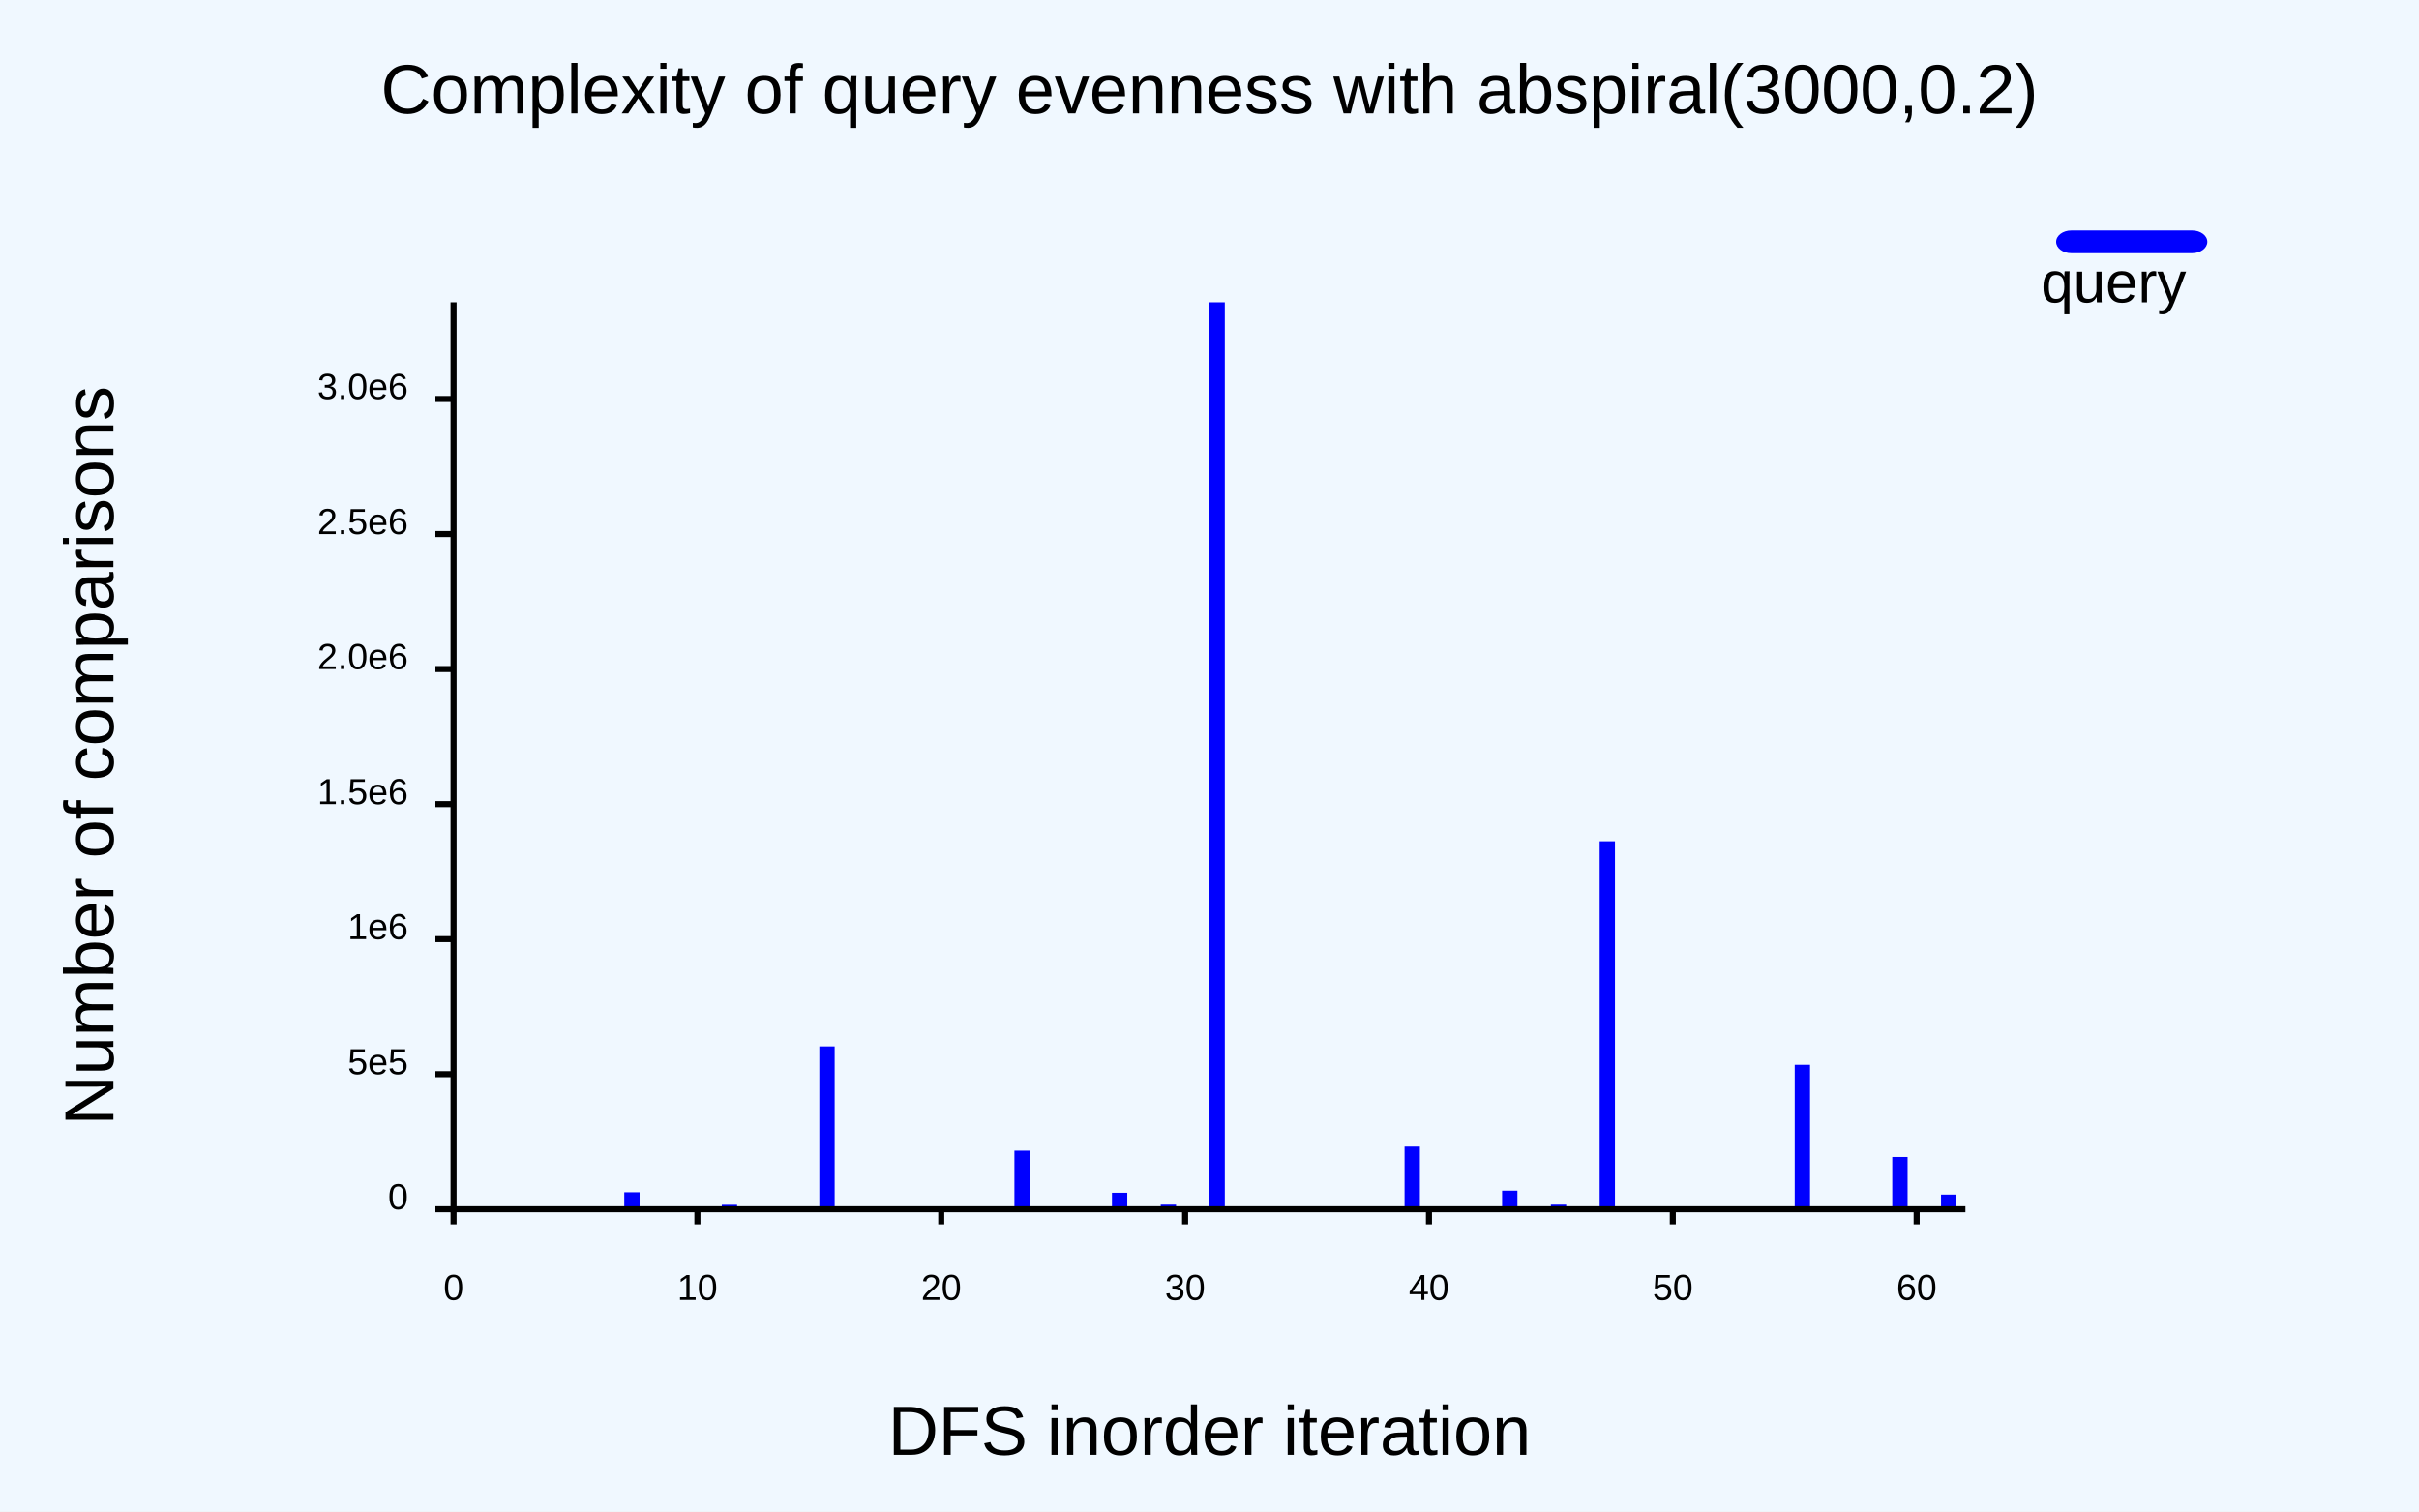
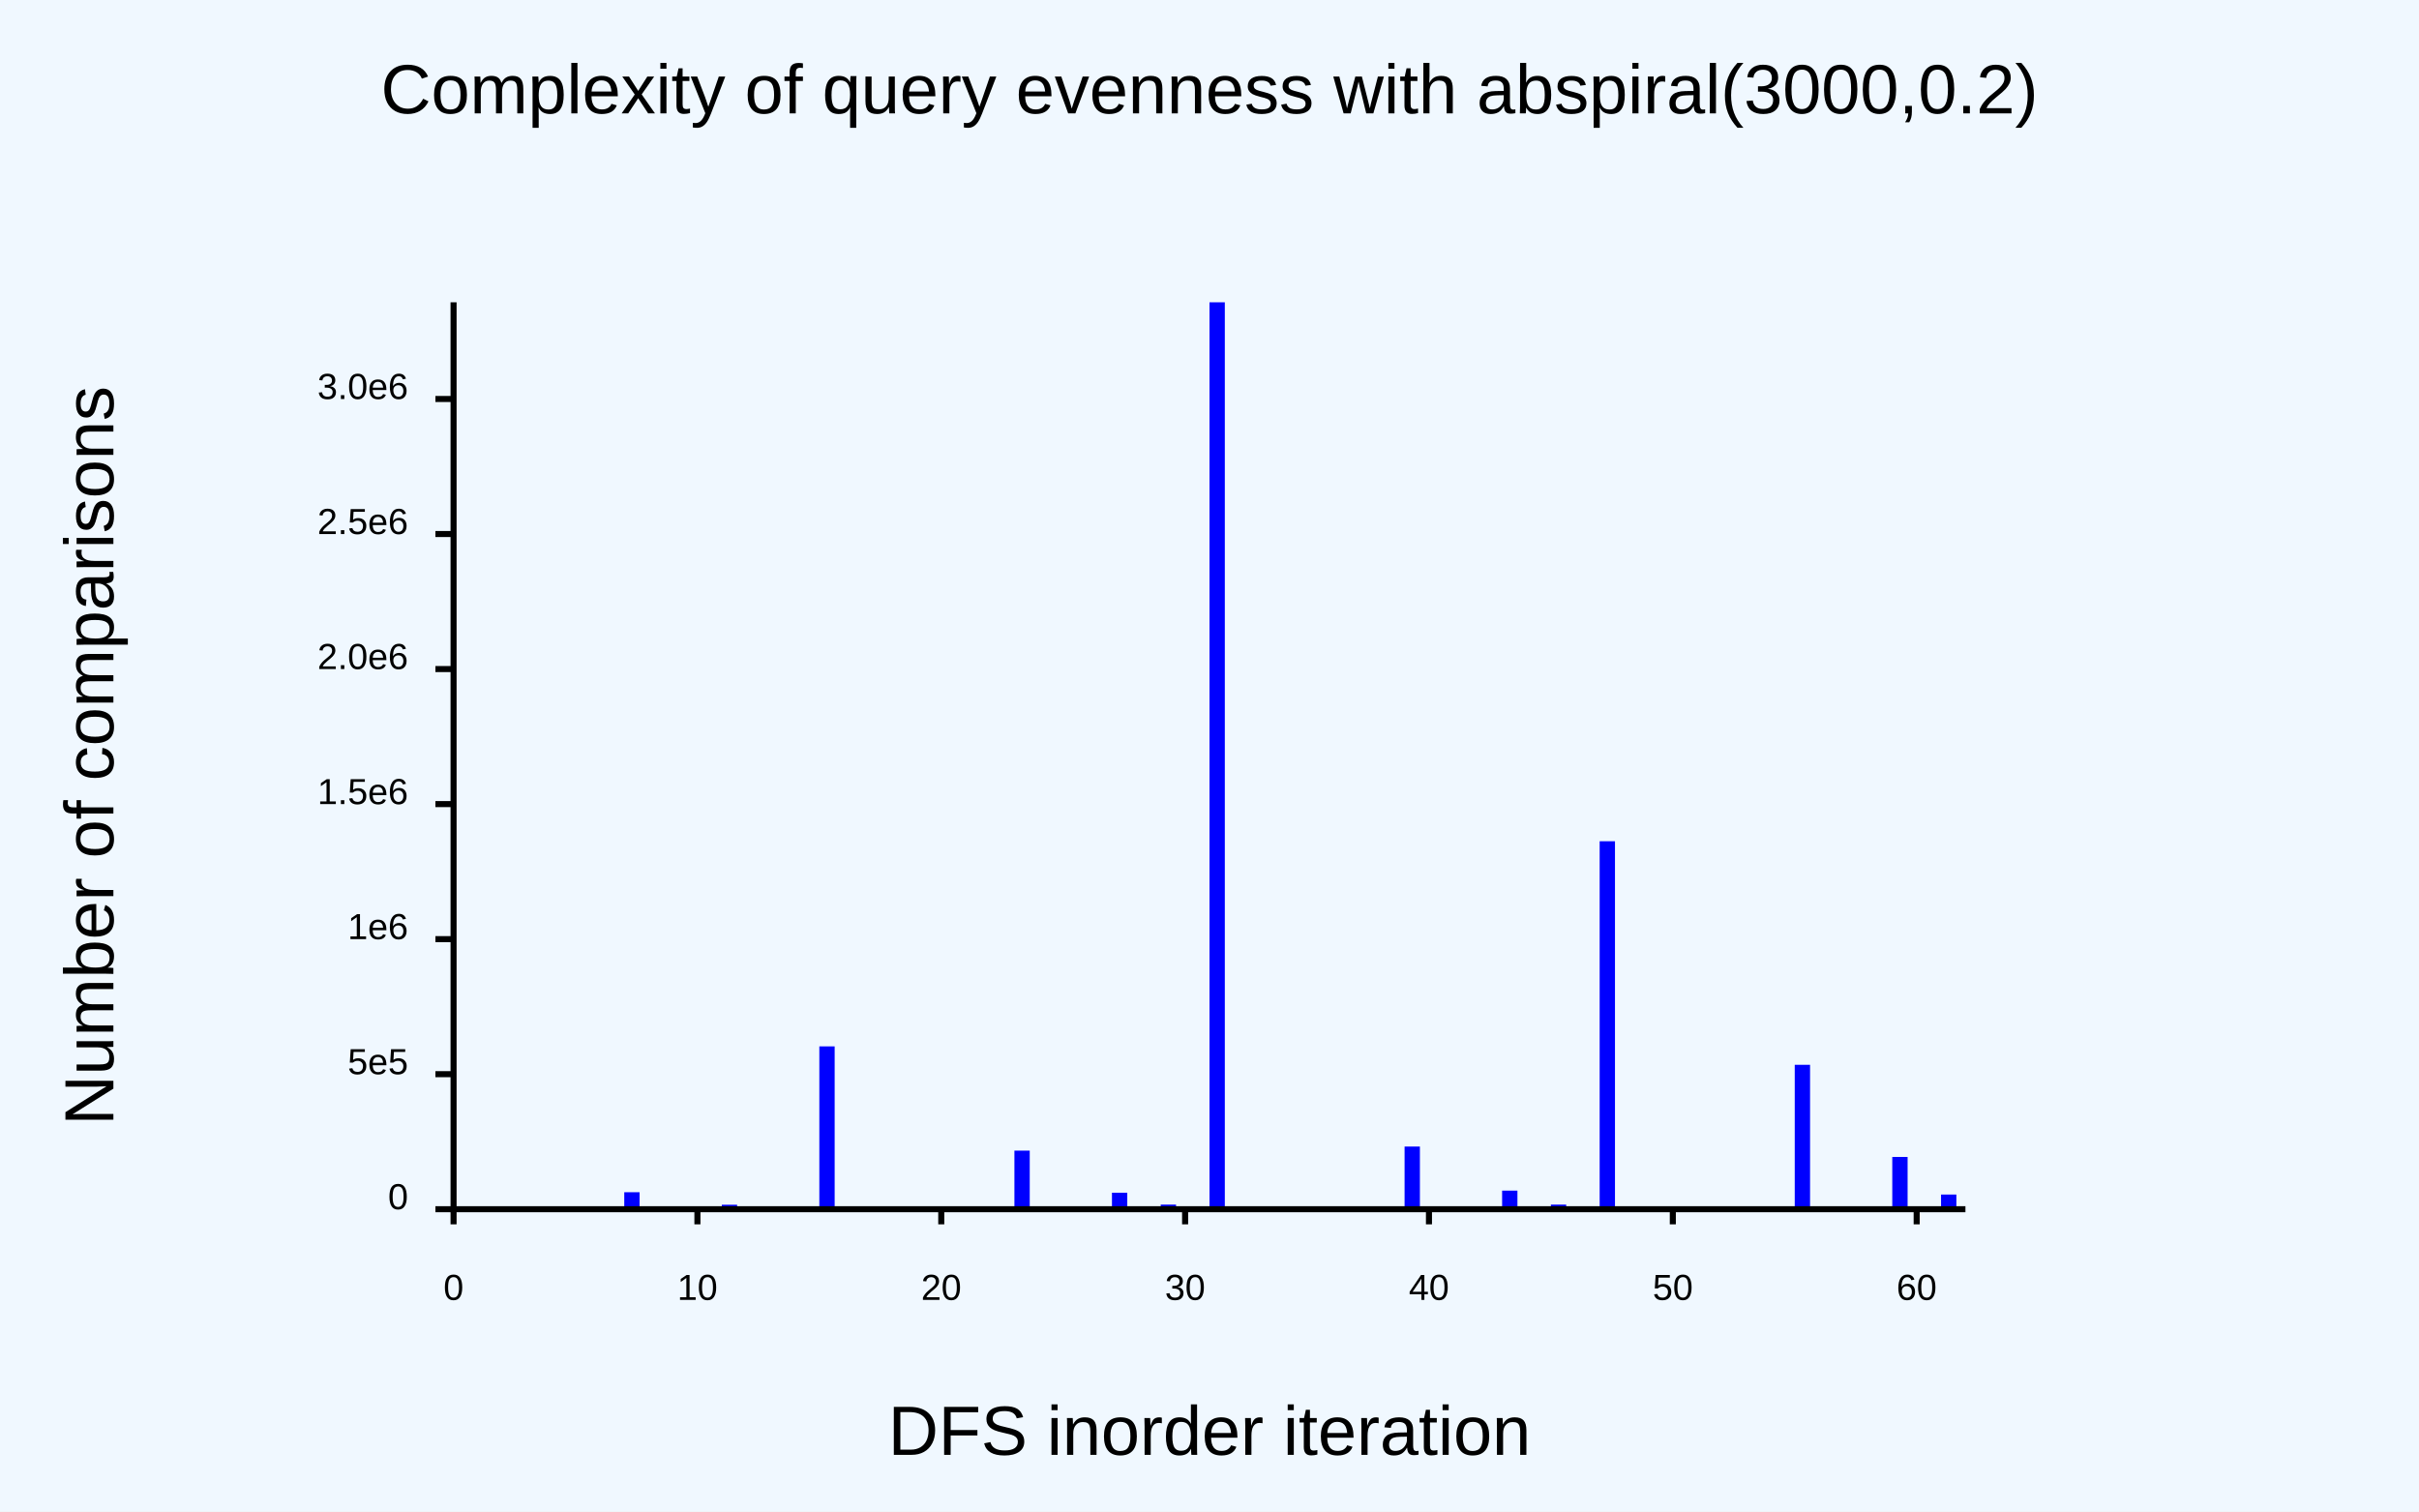
<svg xmlns="http://www.w3.org/2000/svg" class="poloto" width="800" height="500" viewBox="0 0 800 500">
  <style>.poloto {
                    font-family: "Arial";
                    stroke-width:2;
                    }
                    .poloto_text{fill: var(--poloto_fg_color,black);  }
                    .poloto_axis_lines{stroke: var(--poloto_fg_color,black);stoke-width:3;fill:none}
                    .poloto_background{fill: var(--poloto_bg_color,aliceblue); }
                    .poloto0stroke{stroke:  var(--poloto_color0,blue); }
                    .poloto1stroke{stroke:  var(--poloto_color1,red); }
                    .poloto2stroke{stroke:  var(--poloto_color2,green); }
                    .poloto3stroke{stroke:  var(--poloto_color3,gold); }
                    .poloto4stroke{stroke:  var(--poloto_color4,aqua); }
                    .poloto5stroke{stroke:  var(--poloto_color5,brown); }
                    .poloto6stroke{stroke:  var(--poloto_color6,lime); }
                    .poloto7stroke{stroke:  var(--poloto_color7,chocolate); }
                    .poloto0fill{fill:var(--poloto_color0,blue);}
                    .poloto1fill{fill:var(--poloto_color1,red);}
                    .poloto2fill{fill:var(--poloto_color2,green);}
                    .poloto3fill{fill:var(--poloto_color3,gold);}
                    .poloto4fill{fill:var(--poloto_color4,aqua);}
                    .poloto5fill{fill:var(--poloto_color5,brown);}
                    .poloto6fill{fill:var(--poloto_color6,lime);}
                    .poloto7fill{fill:var(--poloto_color7,chocolate);}</style>
  <rect class="poloto_background" fill="white" x="0" y="0" width="800" height="500" />
  <line class="poloto_axis_lines" stroke="black" x1="150" x2="150" y1="400" y2="405" />
  <text class="poloto_text" alignment-baseline="start" text-anchor="middle" x="150" y="430">0</text>
  <line class="poloto_axis_lines" stroke="black" x1="230.645" x2="230.645" y1="400" y2="405" />
  <text class="poloto_text" alignment-baseline="start" text-anchor="middle" x="230.645" y="430">10</text>
  <line class="poloto_axis_lines" stroke="black" x1="311.29" x2="311.29" y1="400" y2="405" />
  <text class="poloto_text" alignment-baseline="start" text-anchor="middle" x="311.29" y="430">20</text>
  <line class="poloto_axis_lines" stroke="black" x1="391.935" x2="391.935" y1="400" y2="405" />
  <text class="poloto_text" alignment-baseline="start" text-anchor="middle" x="391.935" y="430">30</text>
  <line class="poloto_axis_lines" stroke="black" x1="472.581" x2="472.581" y1="400" y2="405" />
  <text class="poloto_text" alignment-baseline="start" text-anchor="middle" x="472.581" y="430">40</text>
  <line class="poloto_axis_lines" stroke="black" x1="553.226" x2="553.226" y1="400" y2="405" />
  <text class="poloto_text" alignment-baseline="start" text-anchor="middle" x="553.226" y="430">50</text>
  <line class="poloto_axis_lines" stroke="black" x1="633.871" x2="633.871" y1="400" y2="405" />
  <text class="poloto_text" alignment-baseline="start" text-anchor="middle" x="633.871" y="430">60</text>
  <line class="poloto_axis_lines" stroke="black" x1="150" x2="144" y1="400" y2="400" />
  <text class="poloto_text" alignment-baseline="middle" text-anchor="end" x="135" y="400">0</text>
  <line class="poloto_axis_lines" stroke="black" x1="150" x2="144" y1="355.33" y2="355.33" />
  <text class="poloto_text" alignment-baseline="middle" text-anchor="end" x="135" y="355.33">5e5</text>
  <line class="poloto_axis_lines" stroke="black" x1="150" x2="144" y1="310.661" y2="310.661" />
  <text class="poloto_text" alignment-baseline="middle" text-anchor="end" x="135" y="310.661">1e6</text>
  <line class="poloto_axis_lines" stroke="black" x1="150" x2="144" y1="265.991" y2="265.991" />
  <text class="poloto_text" alignment-baseline="middle" text-anchor="end" x="135" y="265.991">1.5e6</text>
  <line class="poloto_axis_lines" stroke="black" x1="150" x2="144" y1="221.321" y2="221.321" />
  <text class="poloto_text" alignment-baseline="middle" text-anchor="end" x="135" y="221.321">2.0e6</text>
  <line class="poloto_axis_lines" stroke="black" x1="150" x2="144" y1="176.651" y2="176.651" />
  <text class="poloto_text" alignment-baseline="middle" text-anchor="end" x="135" y="176.651">2.5e6</text>
  <line class="poloto_axis_lines" stroke="black" x1="150" x2="144" y1="131.982" y2="131.982" />
  <text class="poloto_text" alignment-baseline="middle" text-anchor="end" x="135" y="131.982">3.0e6</text>
-   <text class="poloto_text" alignment-baseline="middle" text-anchor="start" font-size="large" x="675" y="100">query</text>
-   <rect class="poloto0fill" x="680" y="76.25" width="50" height="7.5" rx="5" ry="5" />
+   <text class="poloto_text" alignment-baseline="middle" text-anchor="start" font-size="large" x="675" y="100" />
  <g class="poloto0fill">
    <rect x="150" y="400" width="5.065" height="0" />
    <rect x="158.065" y="400" width="5.065" height="0" />
    <rect x="166.129" y="400" width="5.065" height="0" />
    <rect x="174.194" y="399.999" width="5.065" height="0.001" />
    <rect x="182.258" y="400" width="5.065" height="0" />
    <rect x="190.323" y="400" width="5.065" height="0" />
    <rect x="198.387" y="400" width="5.065" height="0" />
    <rect x="206.452" y="394.382" width="5.065" height="5.618" />
    <rect x="214.516" y="400" width="5.065" height="0" />
    <rect x="222.581" y="400" width="5.065" height="0" />
    <rect x="230.645" y="400" width="5.065" height="0" />
    <rect x="238.71" y="398.523" width="5.065" height="1.477" />
    <rect x="246.774" y="400" width="5.065" height="0" />
    <rect x="254.839" y="399.661" width="5.065" height="0.339" />
    <rect x="262.903" y="399.917" width="5.065" height="0.083" />
    <rect x="270.968" y="346.136" width="5.065" height="53.864" />
    <rect x="279.032" y="400" width="5.065" height="0" />
    <rect x="287.097" y="400" width="5.065" height="0" />
    <rect x="295.161" y="400" width="5.065" height="0" />
    <rect x="303.226" y="399.995" width="5.065" height="0.005" />
    <rect x="311.29" y="400" width="5.065" height="0" />
    <rect x="319.355" y="399.999" width="5.065" height="0.001" />
    <rect x="327.419" y="400" width="5.065" height="0" />
    <rect x="335.484" y="380.623" width="5.065" height="19.377" />
    <rect x="343.548" y="400" width="5.065" height="0" />
    <rect x="351.613" y="399.948" width="5.065" height="0.052" />
    <rect x="359.677" y="399.99" width="5.065" height="0.01" />
    <rect x="367.742" y="394.545" width="5.065" height="5.455" />
    <rect x="375.806" y="400" width="5.065" height="0" />
    <rect x="383.871" y="398.475" width="5.065" height="1.525" />
    <rect x="391.935" y="399.609" width="5.065" height="0.391" />
    <rect x="400" y="100" width="5.065" height="300" />
    <rect x="408.065" y="400" width="5.065" height="0" />
    <rect x="416.129" y="400" width="5.065" height="0" />
    <rect x="424.194" y="400" width="5.065" height="0" />
    <rect x="432.258" y="399.999" width="5.065" height="0.001" />
    <rect x="440.323" y="400" width="5.065" height="0" />
    <rect x="448.387" y="400" width="5.065" height="0" />
    <rect x="456.452" y="400" width="5.065" height="0" />
    <rect x="464.516" y="379.273" width="5.065" height="20.727" />
    <rect x="472.581" y="400" width="5.065" height="0" />
    <rect x="480.645" y="400" width="5.065" height="0" />
    <rect x="488.71" y="400" width="5.065" height="0" />
    <rect x="496.774" y="393.853" width="5.065" height="6.147" />
    <rect x="504.839" y="400" width="5.065" height="0" />
    <rect x="512.903" y="398.477" width="5.065" height="1.523" />
    <rect x="520.968" y="399.611" width="5.065" height="0.389" />
    <rect x="529.032" y="278.279" width="5.065" height="121.721" />
    <rect x="537.097" y="400" width="5.065" height="0" />
    <rect x="545.161" y="399.997" width="5.065" height="0.003" />
    <rect x="553.226" y="400" width="5.065" height="0" />
    <rect x="561.29" y="399.865" width="5.065" height="0.135" />
    <rect x="569.355" y="400" width="5.065" height="0" />
    <rect x="577.419" y="399.965" width="5.065" height="0.035" />
    <rect x="585.484" y="399.992" width="5.065" height="0.008" />
    <rect x="593.548" y="352.231" width="5.065" height="47.769" />
    <rect x="601.613" y="400" width="5.065" height="0" />
    <rect x="609.677" y="400" width="5.065" height="0" />
    <rect x="617.742" y="400" width="5.065" height="0" />
    <rect x="625.806" y="382.712" width="5.065" height="17.288" />
    <rect x="633.871" y="400" width="5.065" height="0" />
    <rect x="641.935" y="395.147" width="5.065" height="4.853" />
  </g>
  <text class="poloto_text" alignment-baseline="start" text-anchor="middle" font-size="x-large" x="400" y="37.5">Complexity of query evenness with abspiral(3000,0.2)</text>
  <text class="poloto_text" alignment-baseline="start" text-anchor="middle" font-size="x-large" x="400" y="481.25">DFS inorder iteration</text>
  <text class="poloto_text" alignment-baseline="start" text-anchor="middle" font-size="x-large" transform="rotate(-90,37.5,250)" x="37.5" y="250">Number of comparisons</text>
  <path stroke="black" fill="none" class="poloto_axis_lines" d=" M 150 100 L 150 400 L 650 400" />
</svg>
